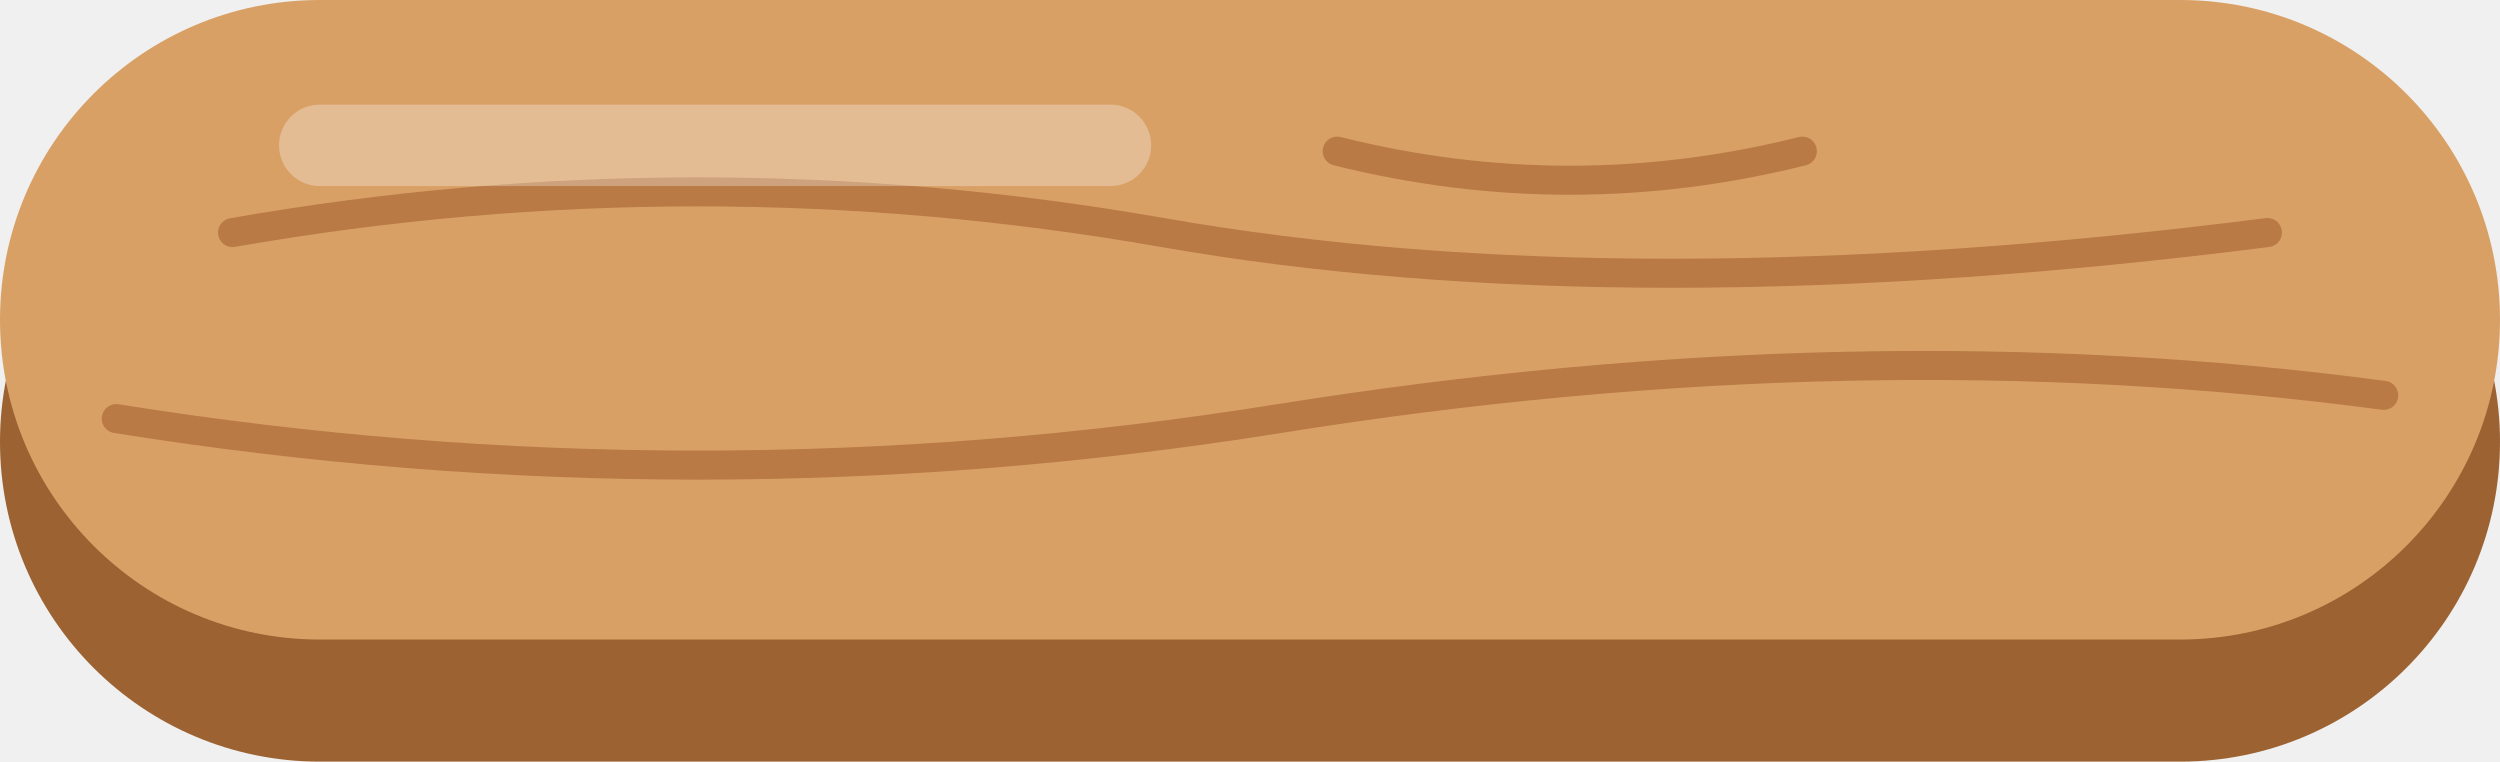
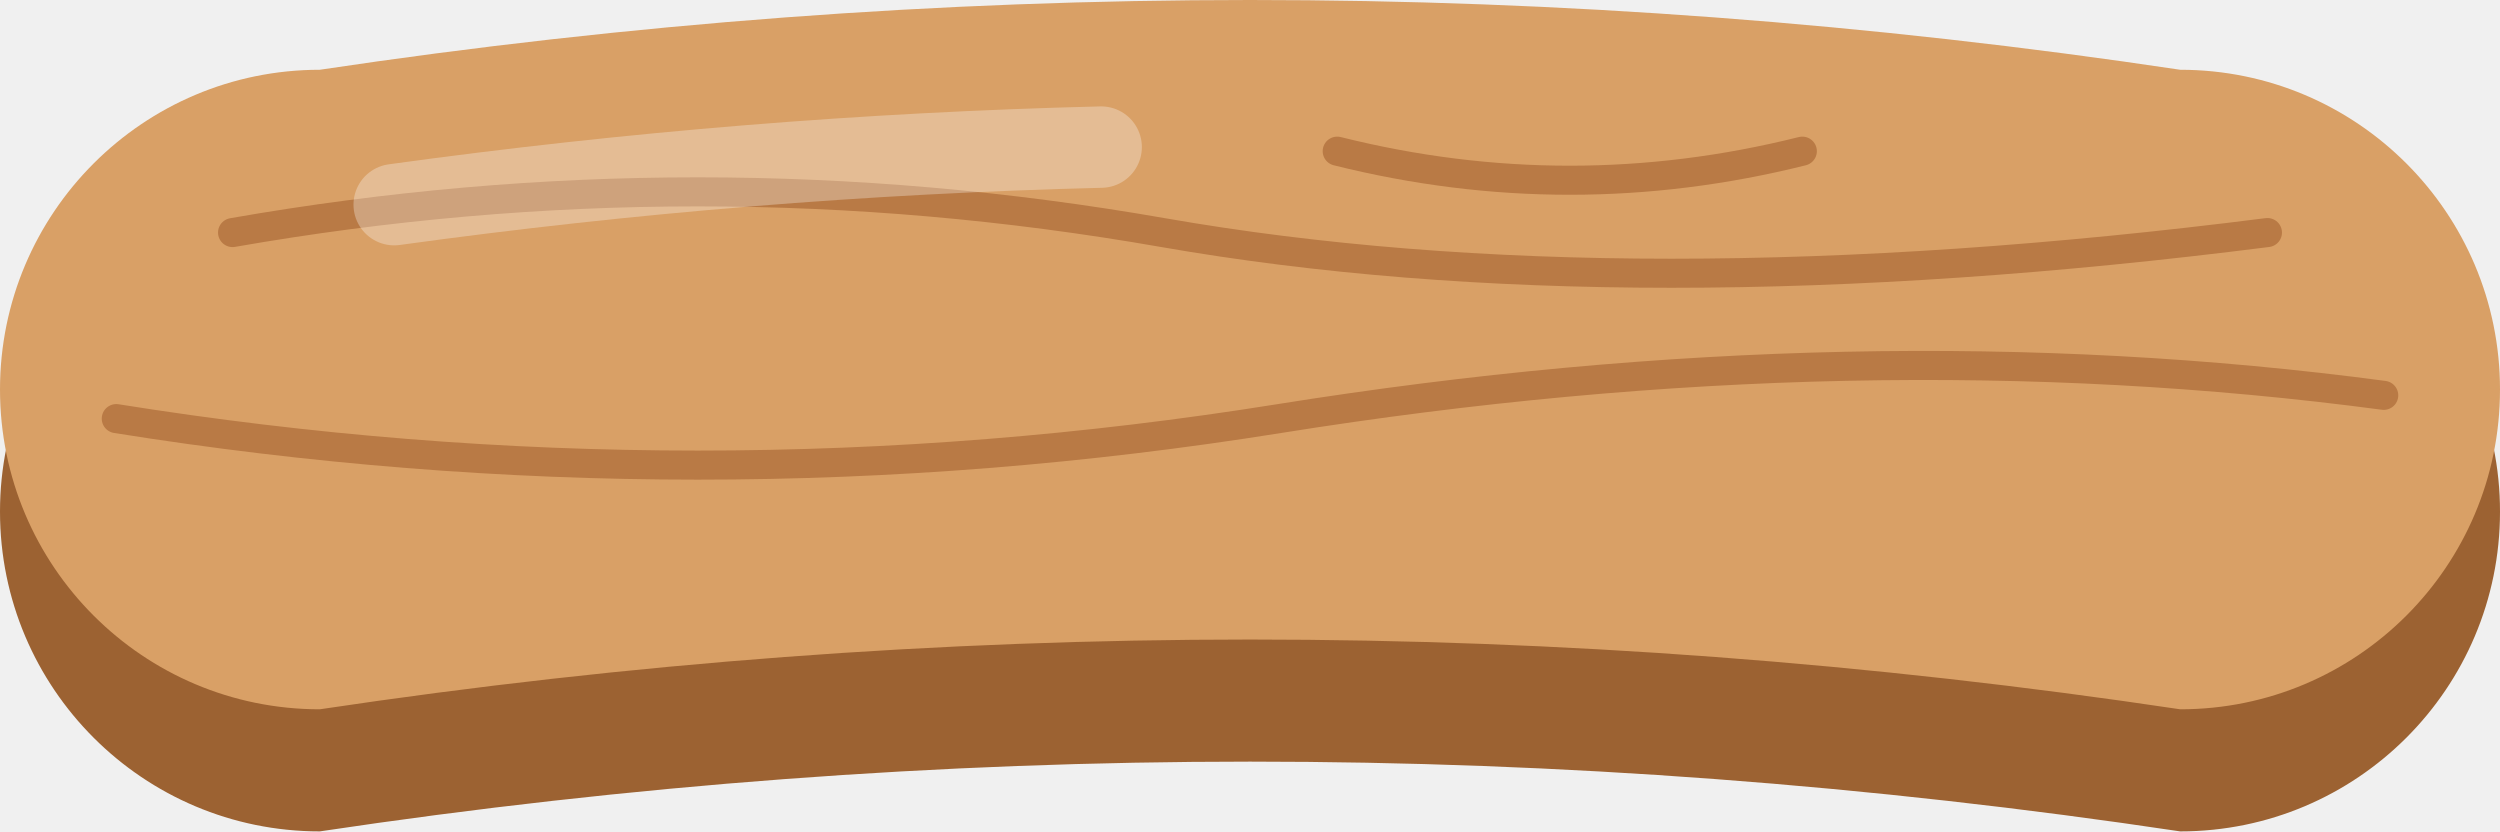
- <svg xmlns="http://www.w3.org/2000/svg" width="430" height="131" viewBox="0 0 430 131">
+ <svg xmlns="http://www.w3.org/2000/svg" width="430" height="143" viewBox="0 0 430 143">
  <defs>
    <clipPath id="pc">
-       <rect x="0" y="0" width="430" height="110" rx="55" />
+       <path d="M55 12Q215.0 -12 375 12A55 55 0 0 1 375 122Q215.0 98 55 122A55 55 0 0 1 55 12Z" />
    </clipPath>
  </defs>
-   <rect x="0" y="21" width="430" height="110" rx="55" fill="#9C6232" />
-   <rect x="0" y="0" width="430" height="110" rx="55" fill="#D9A066" />
+   <path d="M55 33Q215.0 9 375 33A55 55 0 0 1 375 143Q215.0 119 55 143A55 55 0 0 1 55 33Z" fill="#9C6232" />
+   <path d="M55 12Q215.0 -12 375 12A55 55 0 0 1 375 122Q215.0 98 55 122A55 55 0 0 1 55 12Z" fill="#D9A066" />
  <g clip-path="url(#pc)" fill="none" stroke="#B97A45" stroke-width="5" stroke-linecap="round">
    <path d="M40 40q80-14 160 0t190 0" />
    <path d="M20 72q100 16 200 0t190-4" />
    <path d="M230 26q40 10 80 0" />
  </g>
-   <rect x="48" y="18" width="150" height="14" rx="7" fill="#FFFFFF" fill-opacity="0.3" />
+   <path d="M67.8 35.2Q128.6 26.8 189.4 25.3" fill="none" stroke="#FFFFFF" stroke-opacity="0.3" stroke-width="14" stroke-linecap="round" />
</svg>
